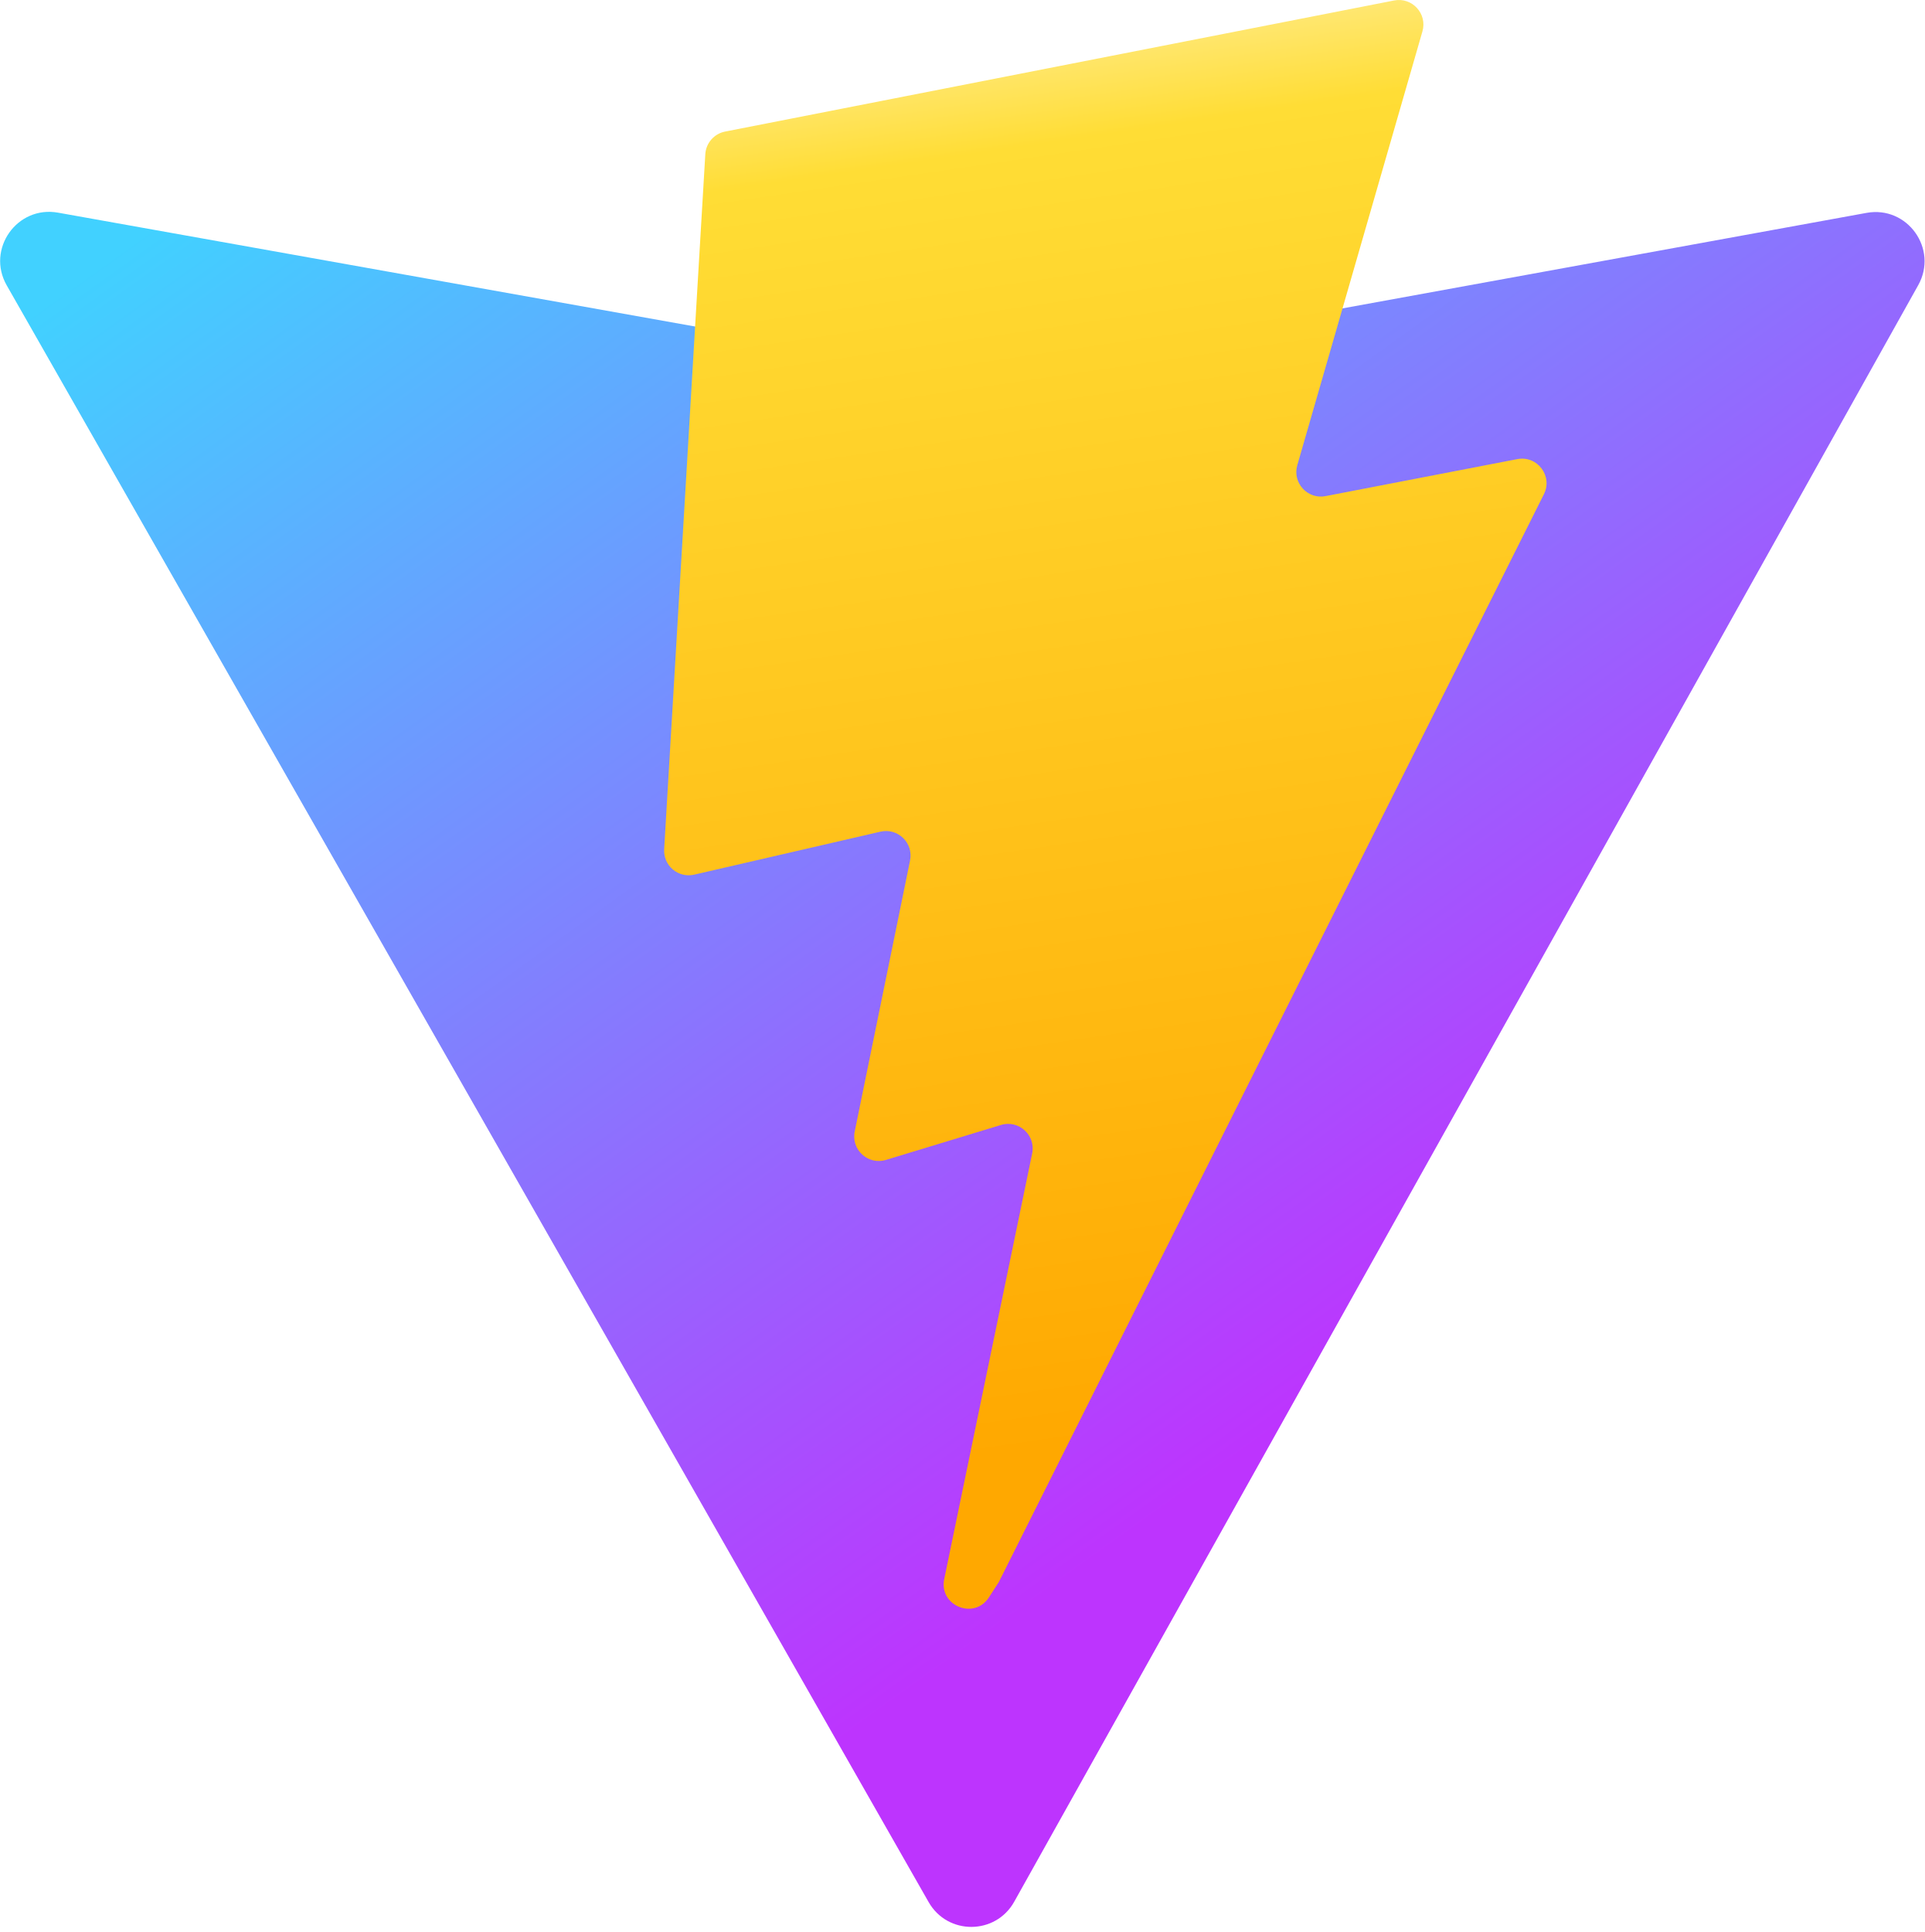
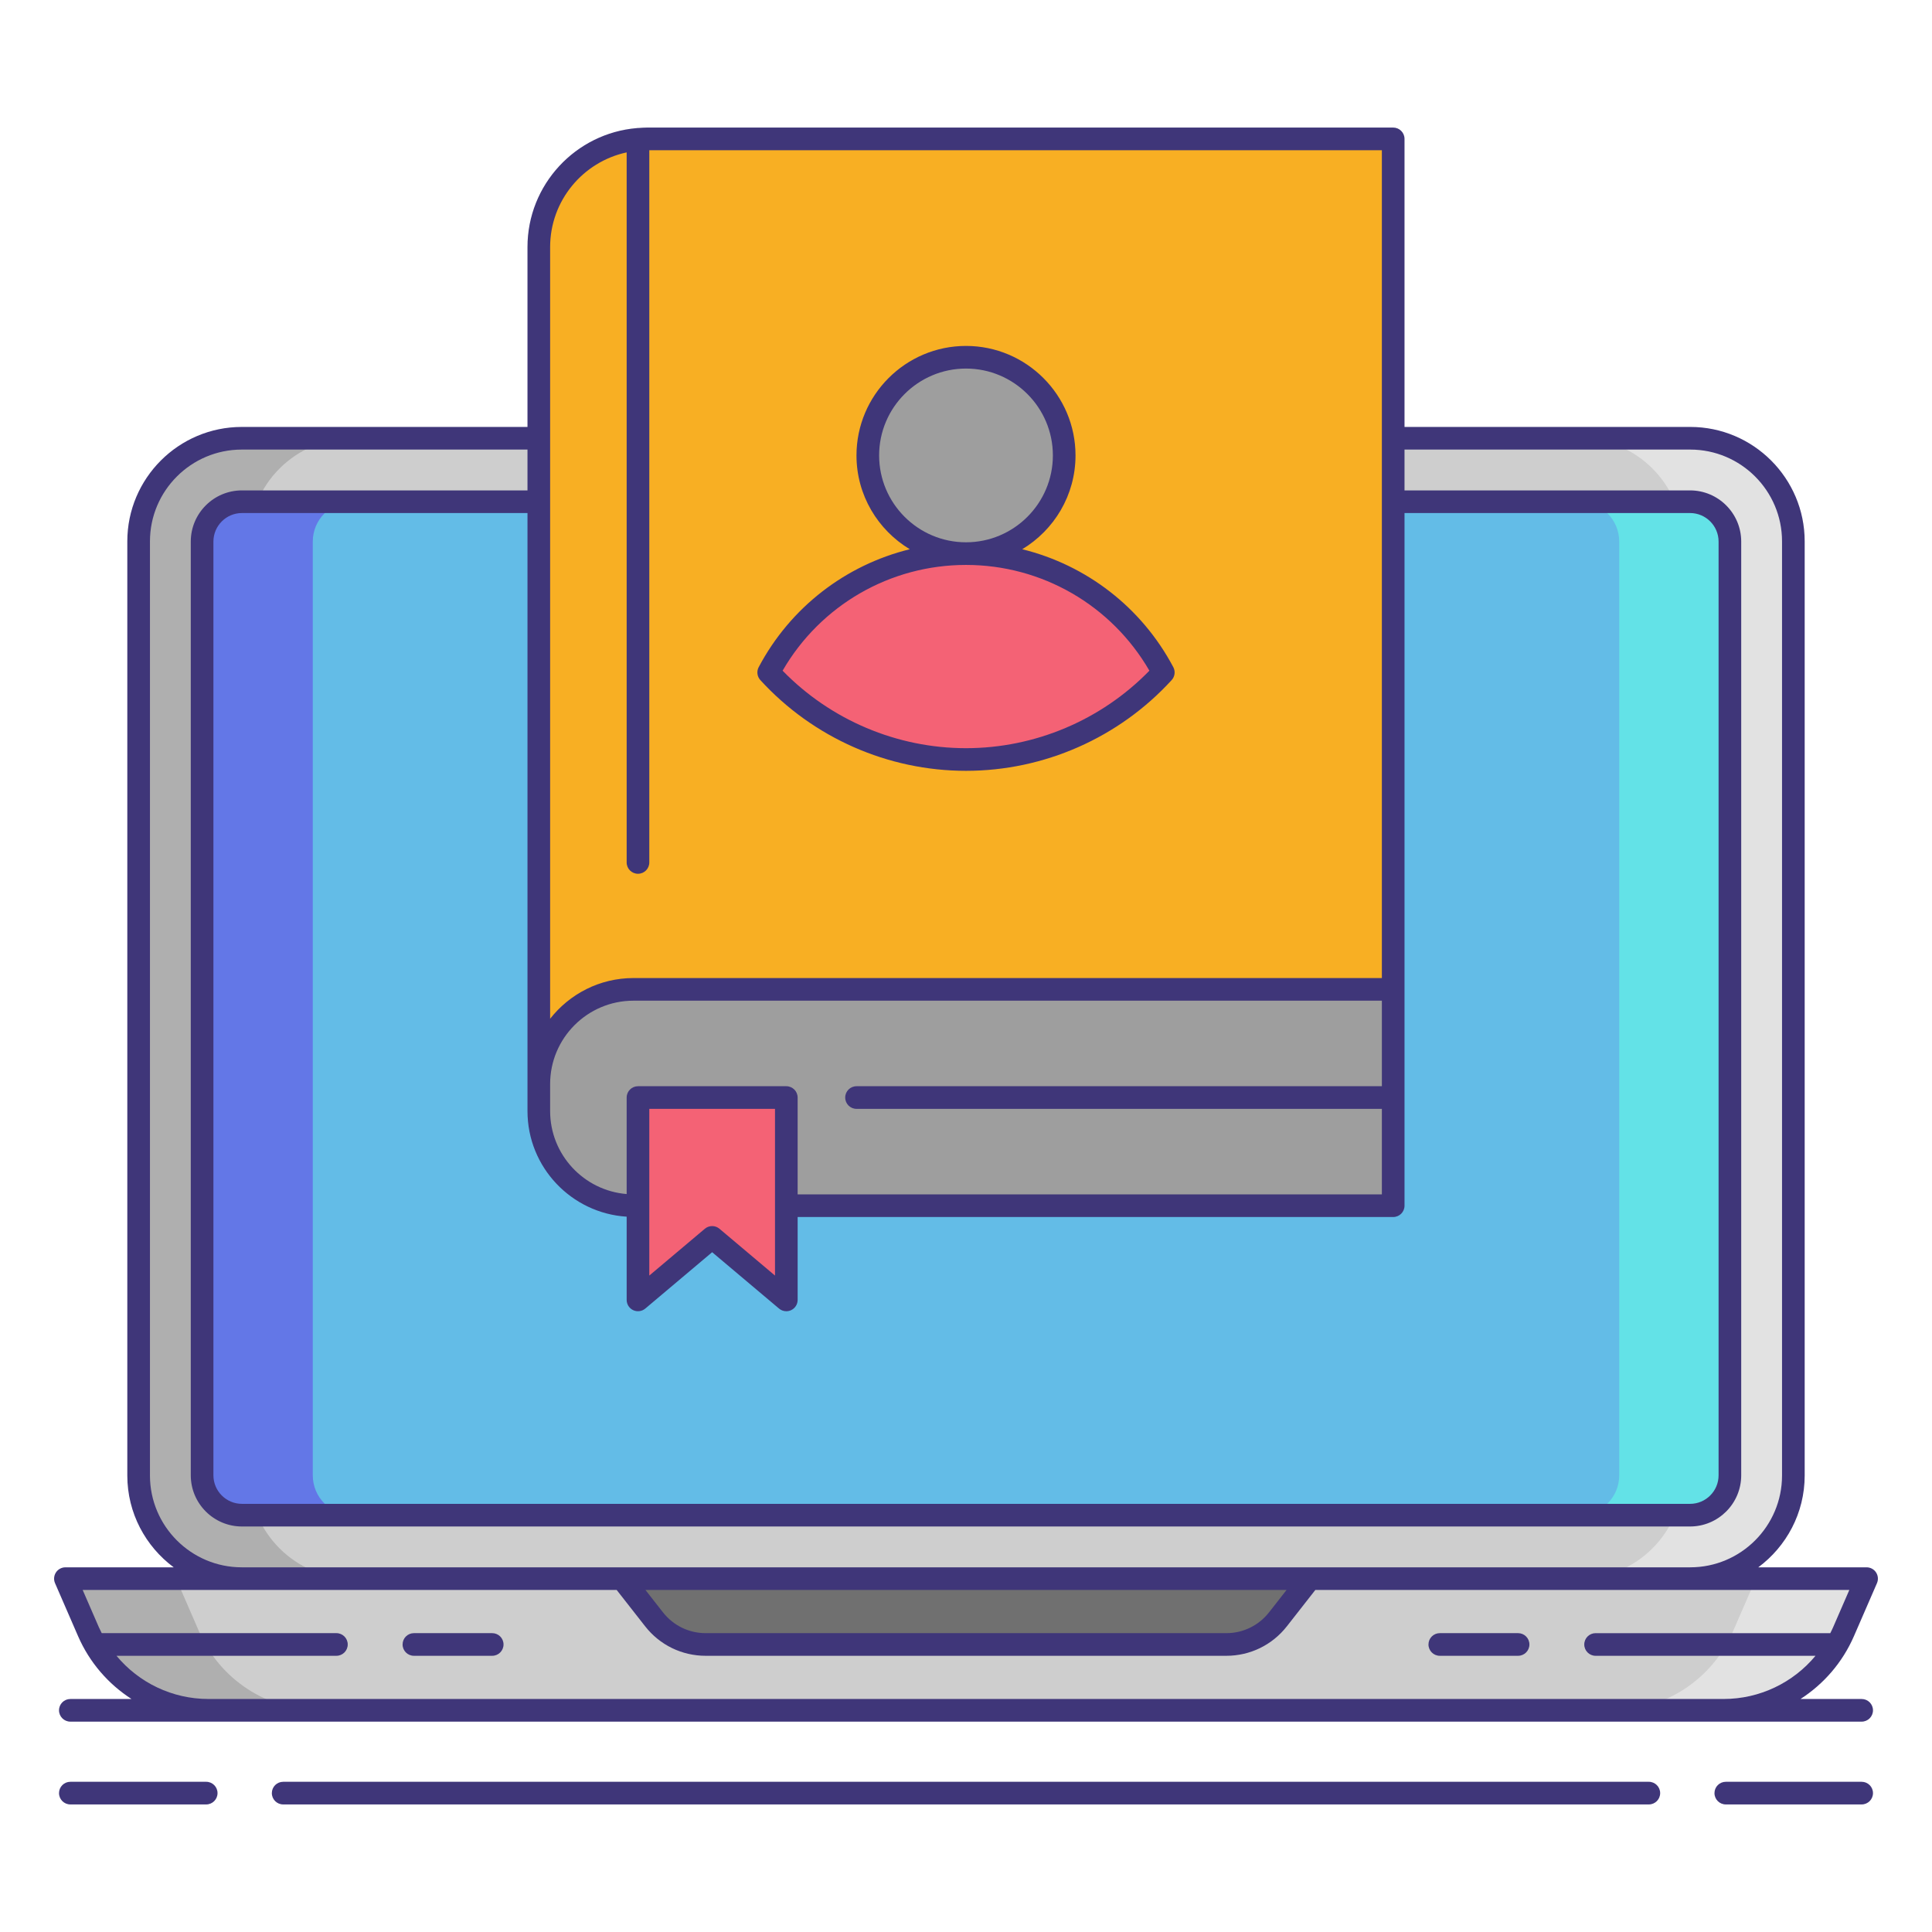
- <svg xmlns="http://www.w3.org/2000/svg" aria-hidden="true" role="img" class="iconify iconify--logos" width="31.88" height="32" preserveAspectRatio="xMidYMid meet" viewBox="0 0 256 257">
-   <defs>
-     <linearGradient id="IconifyId1813088fe1fbc01fb466" x1="-.828%" x2="57.636%" y1="7.652%" y2="78.411%">
-       <stop offset="0%" stop-color="#41D1FF" />
-       <stop offset="100%" stop-color="#BD34FE" />
-     </linearGradient>
-     <linearGradient id="IconifyId1813088fe1fbc01fb467" x1="43.376%" x2="50.316%" y1="2.242%" y2="89.03%">
-       <stop offset="0%" stop-color="#FFEA83" />
-       <stop offset="8.333%" stop-color="#FFDD35" />
-       <stop offset="100%" stop-color="#FFA800" />
-     </linearGradient>
-   </defs>
-   <path fill="url(#IconifyId1813088fe1fbc01fb466)" d="M255.153 37.938L134.897 252.976c-2.483 4.44-8.862 4.466-11.382.048L.875 37.958c-2.746-4.814 1.371-10.646 6.827-9.67l120.385 21.517a6.537 6.537 0 0 0 2.322-.004l117.867-21.483c5.438-.991 9.574 4.796 6.877 9.62Z" />
-   <path fill="url(#IconifyId1813088fe1fbc01fb467)" d="M185.432.063L96.44 17.501a3.268 3.268 0 0 0-2.634 3.014l-5.474 92.456a3.268 3.268 0 0 0 3.997 3.378l24.777-5.718c2.318-.535 4.413 1.507 3.936 3.838l-7.361 36.047c-.495 2.426 1.782 4.5 4.151 3.78l15.304-4.649c2.372-.72 4.652 1.36 4.15 3.788l-11.698 56.621c-.732 3.542 3.979 5.473 5.943 2.437l1.313-2.028l72.516-144.72c1.215-2.423-.88-5.186-3.54-4.672l-25.505 4.922c-2.396.462-4.435-1.77-3.759-4.114l16.646-57.705c.677-2.35-1.37-4.583-3.769-4.113Z" />
+ <svg xmlns="http://www.w3.org/2000/svg" version="1.1" id="Layer_1" x="0px" y="0px" viewBox="0 0 256 256" enable-background="new 0 0 256 256" xml:space="preserve">
+   <g>
+     <g>
+       <path fill="#CECECE" d="M32.035,209.177c-7.535,0-13.665-6.13-13.665-13.665V71.736c0-7.535,6.13-13.665,13.665-13.665h191.931    c7.535,0,13.665,6.13,13.665,13.665v123.776c0,7.535-6.13,13.665-13.665,13.665H32.035z" />
+       <g>
+         <path fill="#E2E2E2" d="M223.965,58.071h-14.667c7.534,0,13.665,6.13,13.665,13.665v123.776c0,7.534-6.13,13.665-13.665,13.665     h14.667c7.535,0,13.665-6.13,13.665-13.665V71.736C237.63,64.201,231.5,58.071,223.965,58.071z" />
+       </g>
+       <g>
+         <path fill="#AFAFAF" d="M32.035,58.071h14.667c-7.534,0-13.665,6.13-13.665,13.665v123.776c0,7.534,6.13,13.665,13.665,13.665     H32.035c-7.535,0-13.665-6.13-13.665-13.665V71.736C18.37,64.201,24.5,58.071,32.035,58.071z" />
+       </g>
+       <path fill="#63BCE7" d="M229.221,71.76v123.728c0,2.916-2.364,5.28-5.28,5.28H32.059c-2.916,0-5.28-2.364-5.28-5.28V71.76    c0-2.916,2.364-5.28,5.28-5.28h191.882C226.857,66.48,229.221,68.844,229.221,71.76z" />
+       <g>
+         <path fill="#63E2E7" d="M223.941,66.48h-14.667c2.916,0,5.28,2.364,5.28,5.28v123.728c0,2.916-2.364,5.28-5.28,5.28h14.667     c2.916,0,5.28-2.364,5.28-5.28V71.76C229.221,68.844,226.857,66.48,223.941,66.48z" />
+       </g>
+       <g>
+         <path fill="#6377E7" d="M32.059,66.48h14.667c-2.916,0-5.28,2.364-5.28,5.28v123.728c0,2.916,2.364,5.28,5.28,5.28H32.059     c-2.916,0-5.28-2.364-5.28-5.28V71.76C26.779,68.844,29.143,66.48,32.059,66.48z" />
+       </g>
+       <path fill="#CECECE" d="M128,209.177H8.667l3.053,7.024c2.751,6.329,8.995,10.423,15.896,10.423H128h100.385    c6.901,0,13.145-4.094,15.896-10.423l3.053-7.024H128z" />
+       <g>
+         <path fill="#E2E2E2" d="M232.667,209.177l-3.053,7.024c-2.751,6.329-8.995,10.423-15.896,10.423h14.667     c6.901,0,13.145-4.094,15.896-10.423l3.053-7.024H232.667z" />
+       </g>
+       <g>
+         <path fill="#AFAFAF" d="M23.333,209.177l3.053,7.024c2.751,6.329,8.995,10.423,15.896,10.423H27.615     c-6.901,0-13.145-4.094-15.896-10.423l-3.053-7.024H23.333z" />
+       </g>
+       <path fill="#707070" d="M82.442,209.177l4.22,5.388c1.649,2.106,4.175,3.336,6.85,3.336h68.975c2.675,0,5.201-1.23,6.85-3.336    l4.221-5.388H82.442z" />
+     </g>
+     <g>
+       <path fill="#F8AF23" d="M71.395,145.43V32.737c0-7.917,6.418-14.335,14.335-14.335h98.875V145.43H71.395z" />
+       <path fill="#9E9E9E" d="M184.605,159.762H83.932c-6.924,0-12.537-5.613-12.537-12.537v-3.592c0-6.924,5.613-12.537,12.537-12.537    h100.673V159.762z" />
+       <polygon fill="#F46275" points="104.191,172.245 94.364,163.962 84.536,172.245 84.536,145.43 104.191,145.43   " />
+     </g>
+     <path fill="#F46275" d="M128,100.639c10.356,0,19.671-4.449,26.144-11.537c-4.962-9.364-14.806-15.745-26.144-15.745   c-11.338,0-21.182,6.381-26.144,15.745C108.329,96.19,117.644,100.639,128,100.639z" />
+     <ellipse transform="matrix(0.9239 -0.3827 0.3827 0.9239 -13.35 53.5771)" fill="#9E9E9E" cx="128" cy="60.346" rx="13.011" ry="13.011" />
+     <g>
+       <path fill="#3F3679" d="M245.656,216.799l3.053-7.023c0.201-0.464,0.155-0.998-0.122-1.421c-0.276-0.422-0.748-0.677-1.254-0.677    h-14.351c3.722-2.766,6.148-7.182,6.148-12.165V71.736c0-8.362-6.803-15.165-15.164-15.165h-37.86V18.403    c0-0.829-0.672-1.5-1.5-1.5H85.729c-0.387,0-0.766,0.031-1.146,0.058c-0.016-0.001-0.031-0.005-0.048-0.005    c-0.05,0-0.096,0.01-0.145,0.015c-8.106,0.683-14.496,7.487-14.496,15.767v23.834h-37.86c-8.362,0-15.165,6.803-15.165,15.165    v123.777c0,4.983,2.427,9.399,6.149,12.165H8.667c-0.505,0-0.977,0.255-1.254,0.678c-0.277,0.422-0.323,0.957-0.121,1.42    l3.053,7.023c1.517,3.491,4.013,6.351,7.081,8.326H9.32c-0.829,0-1.5,0.671-1.5,1.5s0.671,1.5,1.5,1.5h237.36    c0.828,0,1.5-0.671,1.5-1.5s-0.672-1.5-1.5-1.5h-8.105C241.643,223.15,244.139,220.29,245.656,216.799z M183.105,143.93h-69.611    c-0.829,0-1.5,0.671-1.5,1.5s0.671,1.5,1.5,1.5h69.611v11.333h-77.414V145.43c0-0.829-0.671-1.5-1.5-1.5H84.536    c-0.829,0-1.5,0.671-1.5,1.5v12.787c-5.667-0.458-10.141-5.208-10.141-10.991v-1.796v-1.796c0-6.085,4.951-11.037,11.037-11.037    h99.174V143.93z M102.691,146.93v22.089l-7.361-6.204c-0.279-0.235-0.623-0.353-0.967-0.353s-0.688,0.118-0.967,0.353    l-7.361,6.204V146.93H102.691z M69.895,143.634v1.796v1.796c0,7.438,5.819,13.526,13.141,13.991v11.028    c0,0.583,0.338,1.114,0.868,1.36c0.528,0.245,1.153,0.162,1.599-0.213l8.861-7.468l8.861,7.468    c0.276,0.232,0.62,0.353,0.967,0.353c0.214,0,0.43-0.046,0.632-0.14c0.529-0.246,0.868-0.777,0.868-1.36v-10.983h78.914    c0.828,0,1.5-0.671,1.5-1.5V145.43v-14.333V67.98h37.836c2.084,0,3.779,1.696,3.779,3.78v123.728c0,2.084-1.695,3.78-3.779,3.78    H32.059c-2.084,0-3.78-1.696-3.78-3.78V71.76c0-2.084,1.696-3.78,3.78-3.78h37.836V143.634z M83.036,20.192v94.087    c0,0.829,0.671,1.5,1.5,1.5s1.5-0.671,1.5-1.5V19.903h97.069v109.694H83.932c-4.479,0-8.465,2.116-11.037,5.393V32.737    C72.895,26.584,77.249,21.434,83.036,20.192z M19.87,195.513V71.736c0-6.708,5.457-12.165,12.165-12.165h37.86v5.409H32.059    c-3.739,0-6.78,3.042-6.78,6.78v123.728c0,3.738,3.042,6.78,6.78,6.78h191.882c3.738,0,6.779-3.042,6.779-6.78V71.76    c0-3.739-3.041-6.78-6.779-6.78h-37.836v-5.409h37.86c6.707,0,12.164,5.457,12.164,12.165v123.777    c0,6.708-5.457,12.165-12.164,12.165h-50.408H82.442H32.035C25.327,207.677,19.87,202.22,19.87,195.513z M170.478,210.677    l-2.32,2.963c-1.374,1.754-3.441,2.761-5.67,2.761H93.513c-2.229,0-4.295-1.006-5.669-2.761l-2.321-2.963H170.478z     M228.385,225.124H27.615c-4.787,0-9.22-2.156-12.179-5.723h29.14c0.829,0,1.5-0.671,1.5-1.5s-0.671-1.5-1.5-1.5H13.478    c-0.132-0.263-0.264-0.526-0.383-0.798l-2.141-4.925h21.081h49.677l3.77,4.813c1.946,2.486,4.874,3.911,8.031,3.911h68.975    c3.157,0,6.085-1.425,8.031-3.911l3.769-4.813h49.678h21.08l-2.142,4.926c-0.118,0.272-0.25,0.535-0.382,0.798h-31.098    c-0.828,0-1.5,0.671-1.5,1.5s0.672,1.5,1.5,1.5h29.14C237.605,222.968,233.172,225.124,228.385,225.124z" />
+       <path fill="#3F3679" d="M65.22,216.401H54.845c-0.829,0-1.5,0.671-1.5,1.5s0.671,1.5,1.5,1.5H65.22c0.829,0,1.5-0.671,1.5-1.5    S66.048,216.401,65.22,216.401z" />
+       <path fill="#3F3679" d="M201.155,216.401H190.78c-0.828,0-1.5,0.671-1.5,1.5s0.672,1.5,1.5,1.5h10.375c0.828,0,1.5-0.671,1.5-1.5    S201.983,216.401,201.155,216.401z" />
+       <path fill="#3F3679" d="M27.323,236.097H9.32c-0.829,0-1.5,0.671-1.5,1.5s0.671,1.5,1.5,1.5h18.003c0.829,0,1.5-0.671,1.5-1.5    S28.152,236.097,27.323,236.097z" />
+       <path fill="#3F3679" d="M246.68,236.097h-18.003c-0.828,0-1.5,0.671-1.5,1.5s0.672,1.5,1.5,1.5h18.003c0.828,0,1.5-0.671,1.5-1.5    S247.508,236.097,246.68,236.097z" />
+       <path fill="#3F3679" d="M218.479,236.097H37.521c-0.829,0-1.5,0.671-1.5,1.5s0.671,1.5,1.5,1.5h180.959c0.828,0,1.5-0.671,1.5-1.5    S219.308,236.097,218.479,236.097z" />
+       <path fill="#3F3679" d="M128,102.139c10.34,0,20.272-4.383,27.251-12.026c0.428-0.468,0.515-1.154,0.218-1.713    c-4.212-7.949-11.537-13.536-20.019-15.624c4.222-2.54,7.061-7.153,7.061-12.429c0-8.001-6.51-14.51-14.511-14.51    c-8.001,0-14.511,6.509-14.511,14.51c0,5.276,2.839,9.889,7.061,12.429c-8.483,2.088-15.807,7.675-20.019,15.624    c-0.297,0.56-0.21,1.246,0.217,1.713C107.726,97.755,117.659,102.139,128,102.139z M116.489,60.346    c0-6.347,5.164-11.51,11.511-11.51c6.347,0,11.511,5.164,11.511,11.51c0,6.347-5.164,11.511-11.511,11.511    C121.653,71.856,116.489,66.693,116.489,60.346z M128,74.856c10.066,0,19.281,5.342,24.301,14.013    c-6.363,6.539-15.159,10.269-24.301,10.269c-9.143,0-17.938-3.73-24.301-10.269C108.719,80.198,117.934,74.856,128,74.856z" />
+     </g>
+   </g>
</svg>
